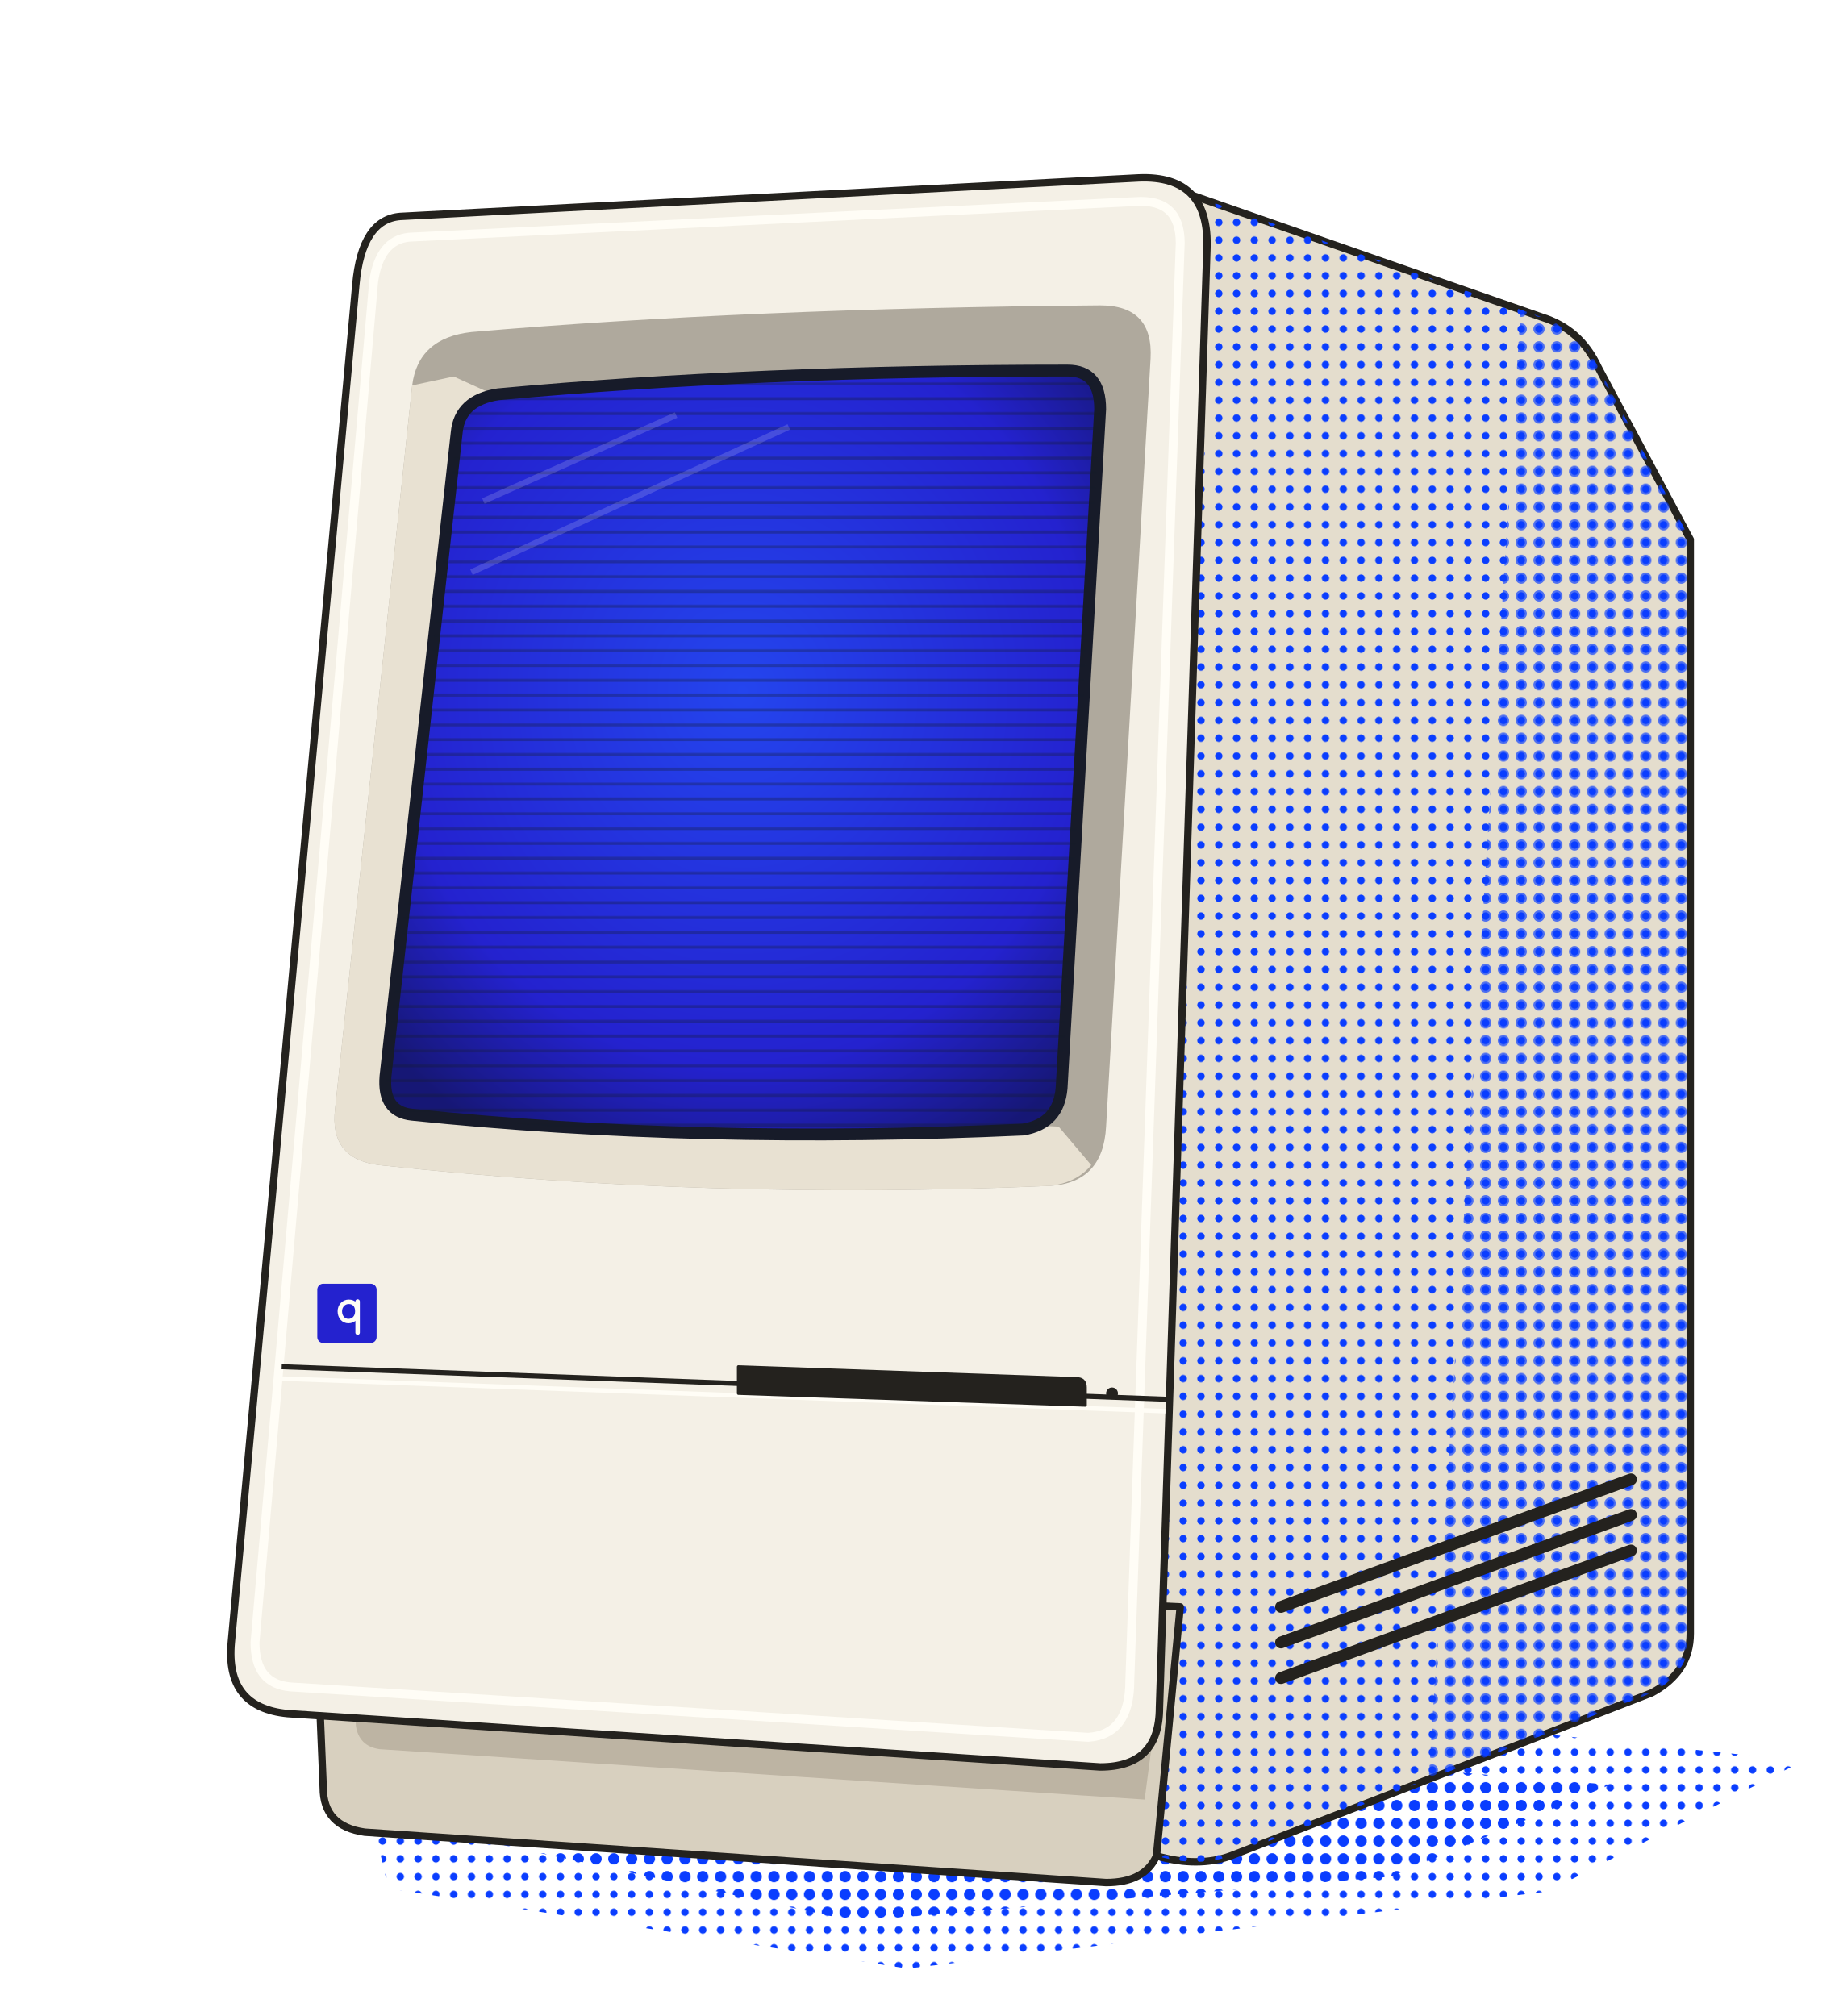
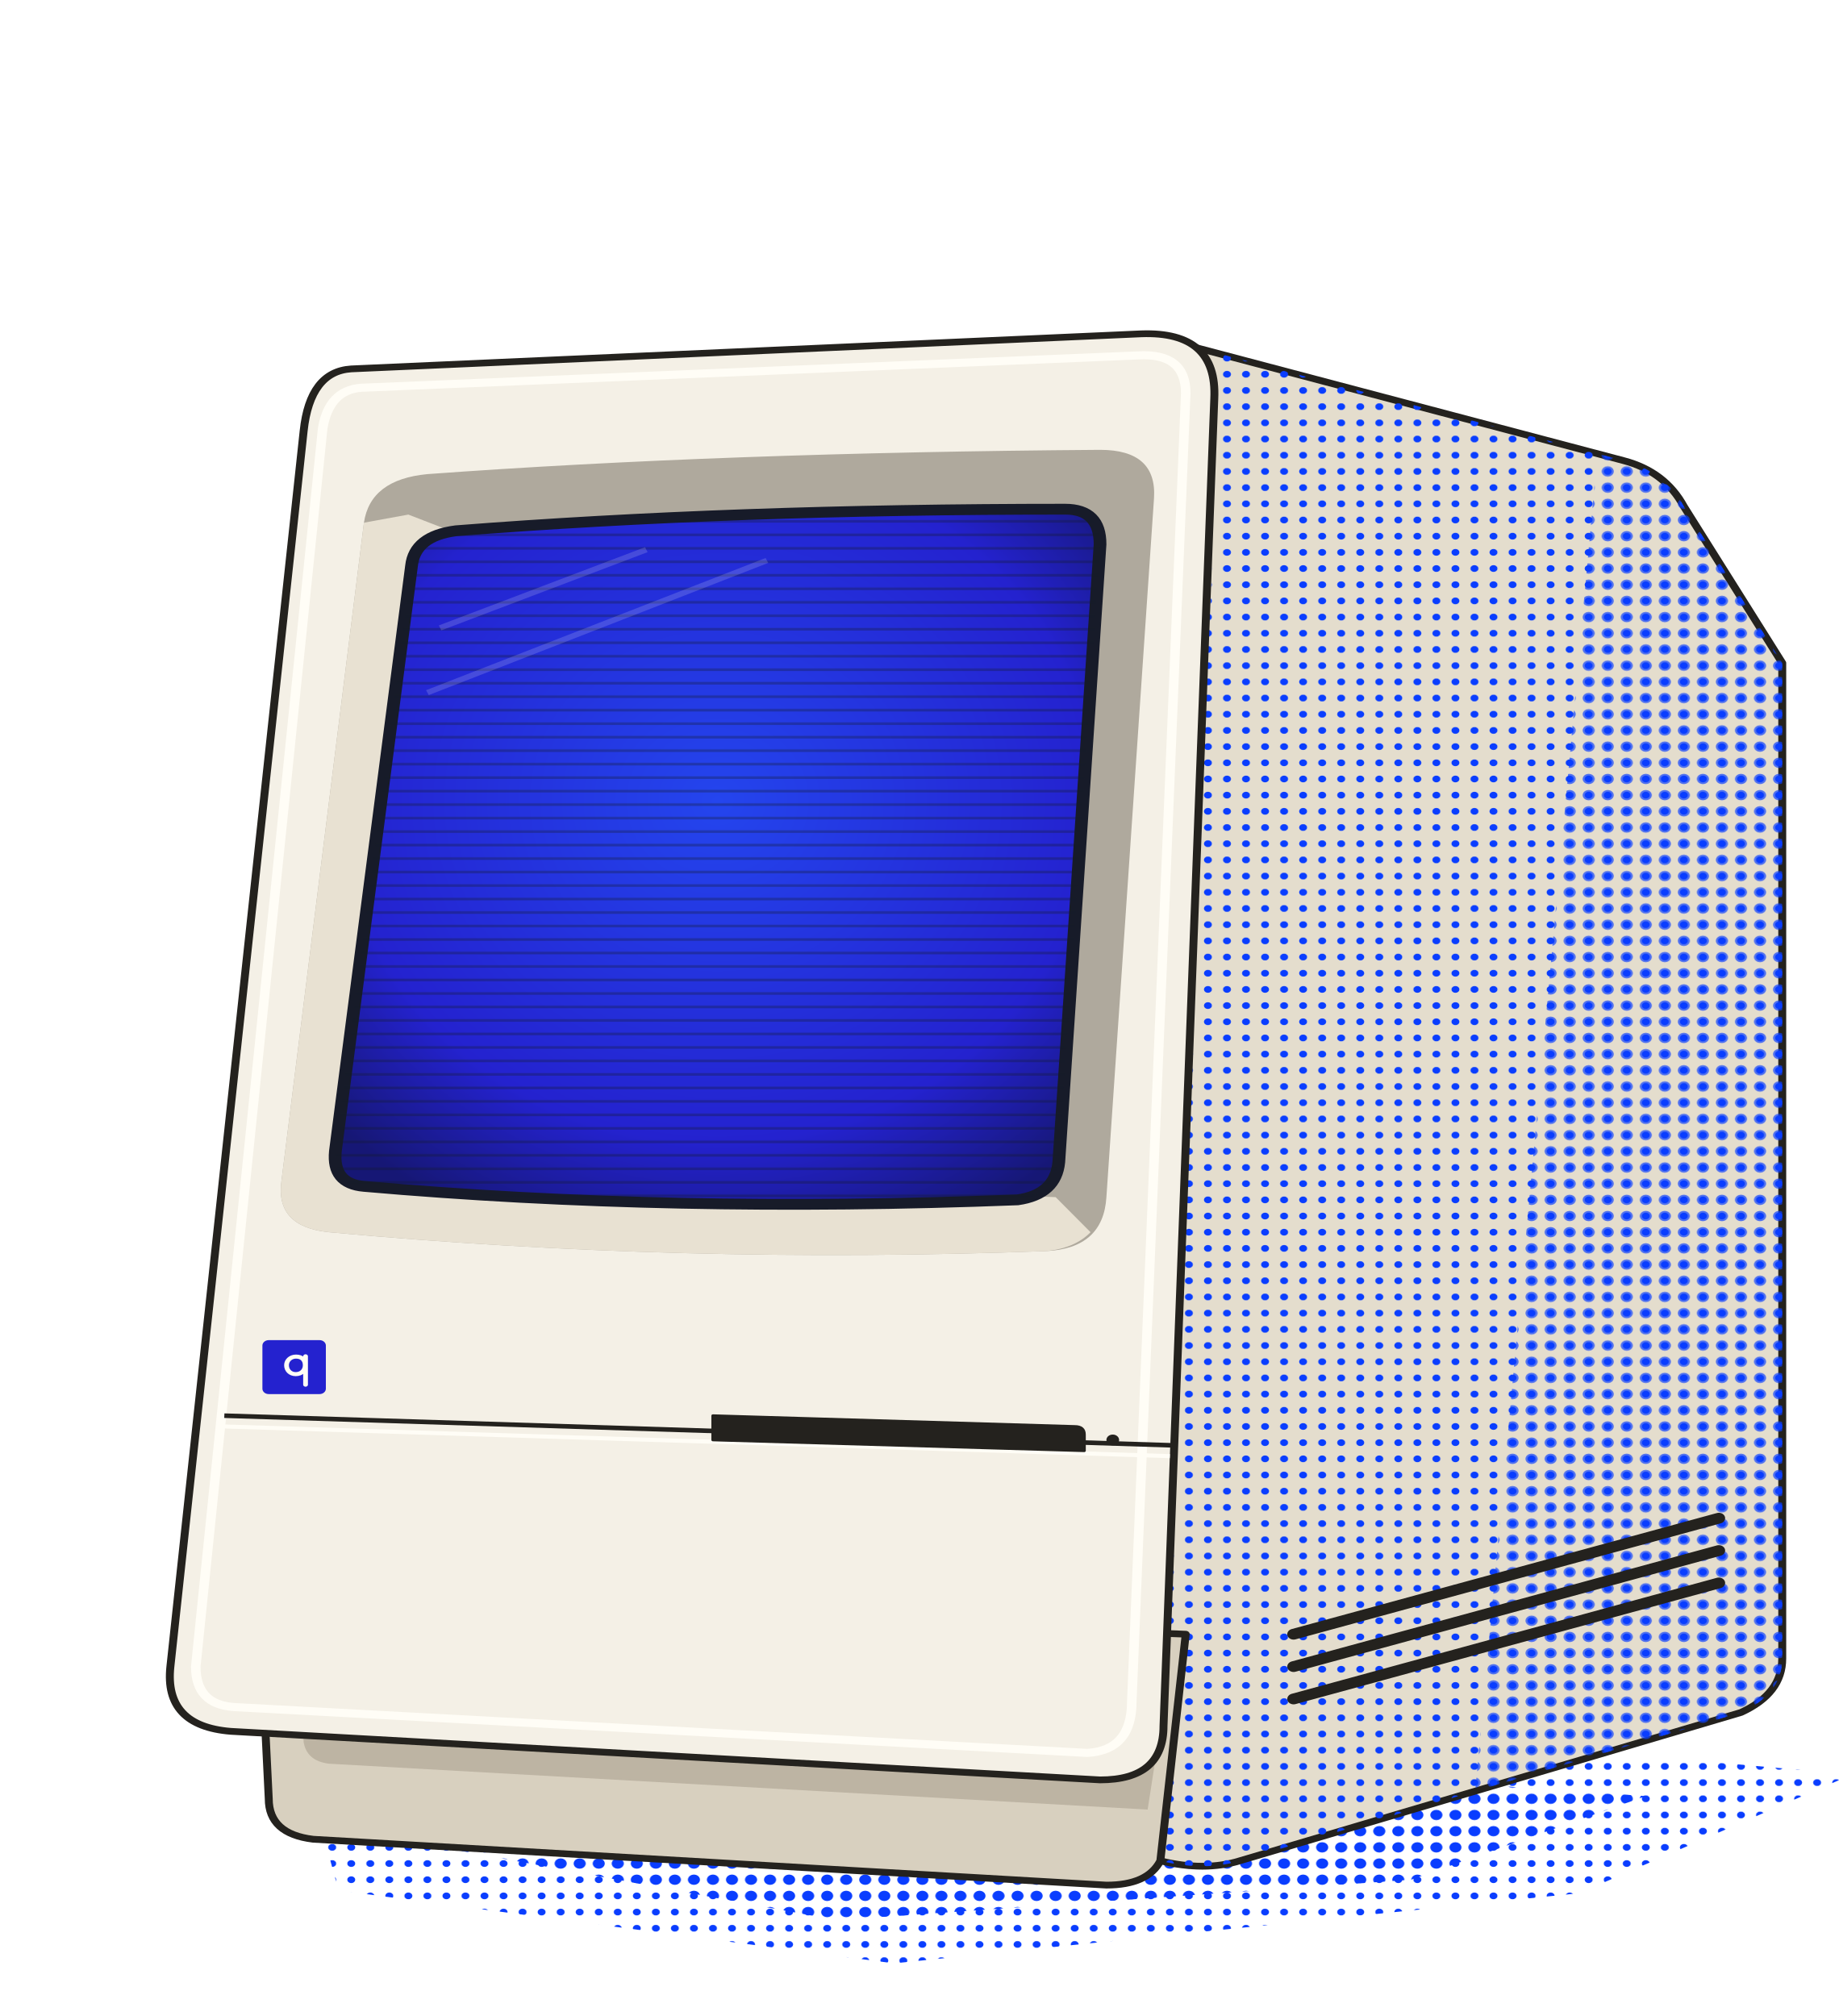
<svg xmlns="http://www.w3.org/2000/svg" viewBox="0 0 620 680" role="img" aria-labelledby="title">
  <defs>
    <pattern id="dots" width="6" height="6" patternUnits="userSpaceOnUse">
      <circle cx="3" cy="3" r="1.25" fill="#0a3dff" />
    </pattern>
    <pattern id="dense-dots" width="6" height="6" patternUnits="userSpaceOnUse">
      <circle cx="3" cy="3" r="1.9" fill="#0a3dff" />
    </pattern>
    <pattern id="scanlines" width="4" height="5" patternUnits="userSpaceOnUse">
      <path d="M0 4.5h4" stroke="#171b29" stroke-opacity=".3" />
    </pattern>
-     <path id="side-shape" d="M388 61 520 107q13 4 19 17l31 58v369q0 13-13 20l-142 55q-11 4-25 0l-33-15z" />
+     <path id="side-shape" d="M388 61 536 107q13 4 19 17l31 58v369q0 13-13 20l-158 55q-11 4-25 0l-33-15z" />
    <path id="glass-shape" d="M168 133q87-8 192-8 11 0 11 13l-13 229q-1 12-13 14-109 5-206-5-10-1-9-13l24-217q1-11 14-13z" />
    <clipPath id="side-clip">
      <use href="#side-shape" />
    </clipPath>
    <clipPath id="glass-clip">
      <use href="#glass-shape" />
    </clipPath>
    <radialGradient id="glass-glow" cx=".5" cy=".42" r=".68">
      <stop stop-color="#2445ee" />
      <stop offset=".72" stop-color="#2422cf" />
      <stop offset="1" stop-color="#161775" />
    </radialGradient>
  </defs>
-   <g id="contact-shadow">
-     <path d="m124 607 254-37 230 24-86 44-216 26-175-27z" fill="url(#dots)" />
-     <path d="m145 617 250-27 148 12-74 31-181 15z" fill="url(#dense-dots)" />
-   </g>
-   <g id="housing" stroke="#24221e" stroke-width="2.5" stroke-linejoin="round">
-     <use href="#side-shape" fill="#e4ddcd" />
-     <g clip-path="url(#side-clip)" stroke="none">
-       <path d="M410 63h171v571H385z" fill="url(#dots)" />
-       <path d="m513 101 77 53v475H480z" fill="url(#dense-dots)" opacity=".68" />
+   <g id="computer" transform="translate(-26 58) scale(1.07 .91)">
+     <g id="contact-shadow">
+       <path d="m124 607 254-37 230 24-86 44-216 26-175-27z" fill="url(#dots)" />
+       <path d="m145 617 250-27 148 12-74 31-181 15z" fill="url(#dense-dots)" />
    </g>
-     <path d="M113 529 398 542l-8 84q-4 9-17 9l-250-17q-14-2-14-15l-2-48z" fill="#d8d0bf" />
-     <path d="M119 553 391 569l-5 38-258-17q-7-1-8-8z" fill="#bdb4a3" stroke="none" />
-     <path d="M135 73 384 60q24-1 23 24l-16 492q0 20-20 20L97 578q-21-2-19-24l42-458q2-22 15-23z" fill="#f4f0e6" />
-     <path d="M138 80 383 68q15-1 15 14l-17 485q0 18-14 19L98 569q-12-1-12-15l40-459q2-14 12-15z" fill="none" stroke="#fffdf6" stroke-width="3" />
-     <path d="M95 461 394 472" fill="none" stroke-width="1.7" />
-     <path d="m95 465 298 11" stroke="#fffdf6" stroke-width="1.5" />
-     <path d="m249 461 114 4q3 0 3 3v6l-117-4z" fill="#24221e" stroke-width="1" />
-     <circle cx="375" cy="470" r="2" fill="#24221e" stroke="none" />
-   </g>
-   <g id="right-vents" fill="none" stroke="#24221e" stroke-width="4" stroke-linecap="round">
-     <path d="m432 542 118-43m-118 55 118-43m-118 55 118-43" />
-   </g>
-   <g id="screen">
-     <path d="M159 112q93-8 212-9 18 0 17 18l-15 259q-1 19-19 20-115 5-226-7-17-2-15-19l26-244q2-16 20-18z" fill="#afa99d" />
-     <path d="M153 127 164 132l-24 238 217 10 11 13q-5 6-14 7-115 5-226-7-17-2-15-19l26-244z" fill="#e8e1d2" />
-     <use href="#glass-shape" fill="url(#glass-glow)" stroke="#171b29" stroke-width="4" />
-     <g clip-path="url(#glass-clip)">
-       <path d="M125 120h255v267H125z" fill="url(#scanlines)" />
-       <path d="m163 169 65-29m-69 53 107-49" stroke="#fffdf6" opacity=".16" stroke-width="2" />
-       <g id="screen-content" />
+     <g id="housing" stroke="#24221e" stroke-width="2.5" stroke-linejoin="round">
+       <use href="#side-shape" fill="#e4ddcd" />
+       <g clip-path="url(#side-clip)" stroke="none">
+         <path d="M410 63h182v571H385z" fill="url(#dots)" />
+         <path d="m528 101 76 53v475H487z" fill="url(#dense-dots)" opacity=".68" />
+       </g>
+       <path d="M113 529 398 542l-8 84q-4 9-17 9l-250-17q-14-2-14-15l-2-48z" fill="#d8d0bf" />
+       <path d="M119 553 391 569l-5 38-258-17q-7-1-8-8z" fill="#bdb4a3" stroke="none" />
+       <path d="M135 73 384 60q24-1 23 24l-16 492q0 20-20 20L97 578q-21-2-19-24l42-458q2-22 15-23z" fill="#f4f0e6" />
+       <path d="M138 80 383 68q15-1 15 14l-17 485q0 18-14 19L98 569q-12-1-12-15l40-459q2-14 12-15z" fill="none" stroke="#fffdf6" stroke-width="3" />
+       <path d="M95 461 394 472" fill="none" stroke-width="1.7" />
+       <path d="m95 465 298 11" stroke="#fffdf6" stroke-width="1.5" />
+       <path d="m249 461 114 4q3 0 3 3v6l-117-4z" fill="#24221e" stroke-width="1" />
+       <circle cx="375" cy="470" r="2" fill="#24221e" stroke="none" />
+     </g>
+     <g id="right-vents" fill="none" stroke="#24221e" stroke-width="4" stroke-linecap="round">
+       <path d="m432 542 134-43m-134 55 134-43m-134 55 134-43" />
+     </g>
+     <g id="screen">
+       <path d="M159 112q93-8 212-9 18 0 17 18l-15 259q-1 19-19 20-115 5-226-7-17-2-15-19l26-244q2-16 20-18z" fill="#afa99d" />
+       <path d="M153 127 164 132l-24 238 217 10 11 13q-5 6-14 7-115 5-226-7-17-2-15-19l26-244z" fill="#e8e1d2" />
+       <use href="#glass-shape" fill="url(#glass-glow)" stroke="#171b29" stroke-width="4" />
+       <g clip-path="url(#glass-clip)">
+         <path d="M125 120h255v267H125z" fill="url(#scanlines)" />
+         <path d="m163 169 65-29m-69 53 107-49" stroke="#fffdf6" opacity=".16" stroke-width="2" />
+         <g id="screen-content" />
+       </g>
+     </g>
+     <g id="quadra-badge" transform="translate(107 433)">
+       <rect width="20" height="20" rx="2" fill="#2422cf" />
+       <path d="M13.6 6v10.5m-.1-7.2c0-2-1.1-3.2-2.9-3.2-1.7 0-3 1.4-3 3.2 0 1.9 1.2 3.3 2.9 3.3 1.8 0 3-1.4 3-3.3Z" fill="none" stroke="#fffdf6" stroke-width="1.5" stroke-linecap="round" />
    </g>
  </g>
-   <g id="quadra-badge" transform="translate(107 433)">
-     <rect width="20" height="20" rx="2" fill="#2422cf" />
-     <path d="M13.6 6v10.5m-.1-7.2c0-2-1.1-3.2-2.9-3.2-1.7 0-3 1.4-3 3.2 0 1.9 1.2 3.3 2.9 3.3 1.8 0 3-1.4 3-3.3Z" fill="none" stroke="#fffdf6" stroke-width="1.5" stroke-linecap="round" />
-   </g>
</svg>
